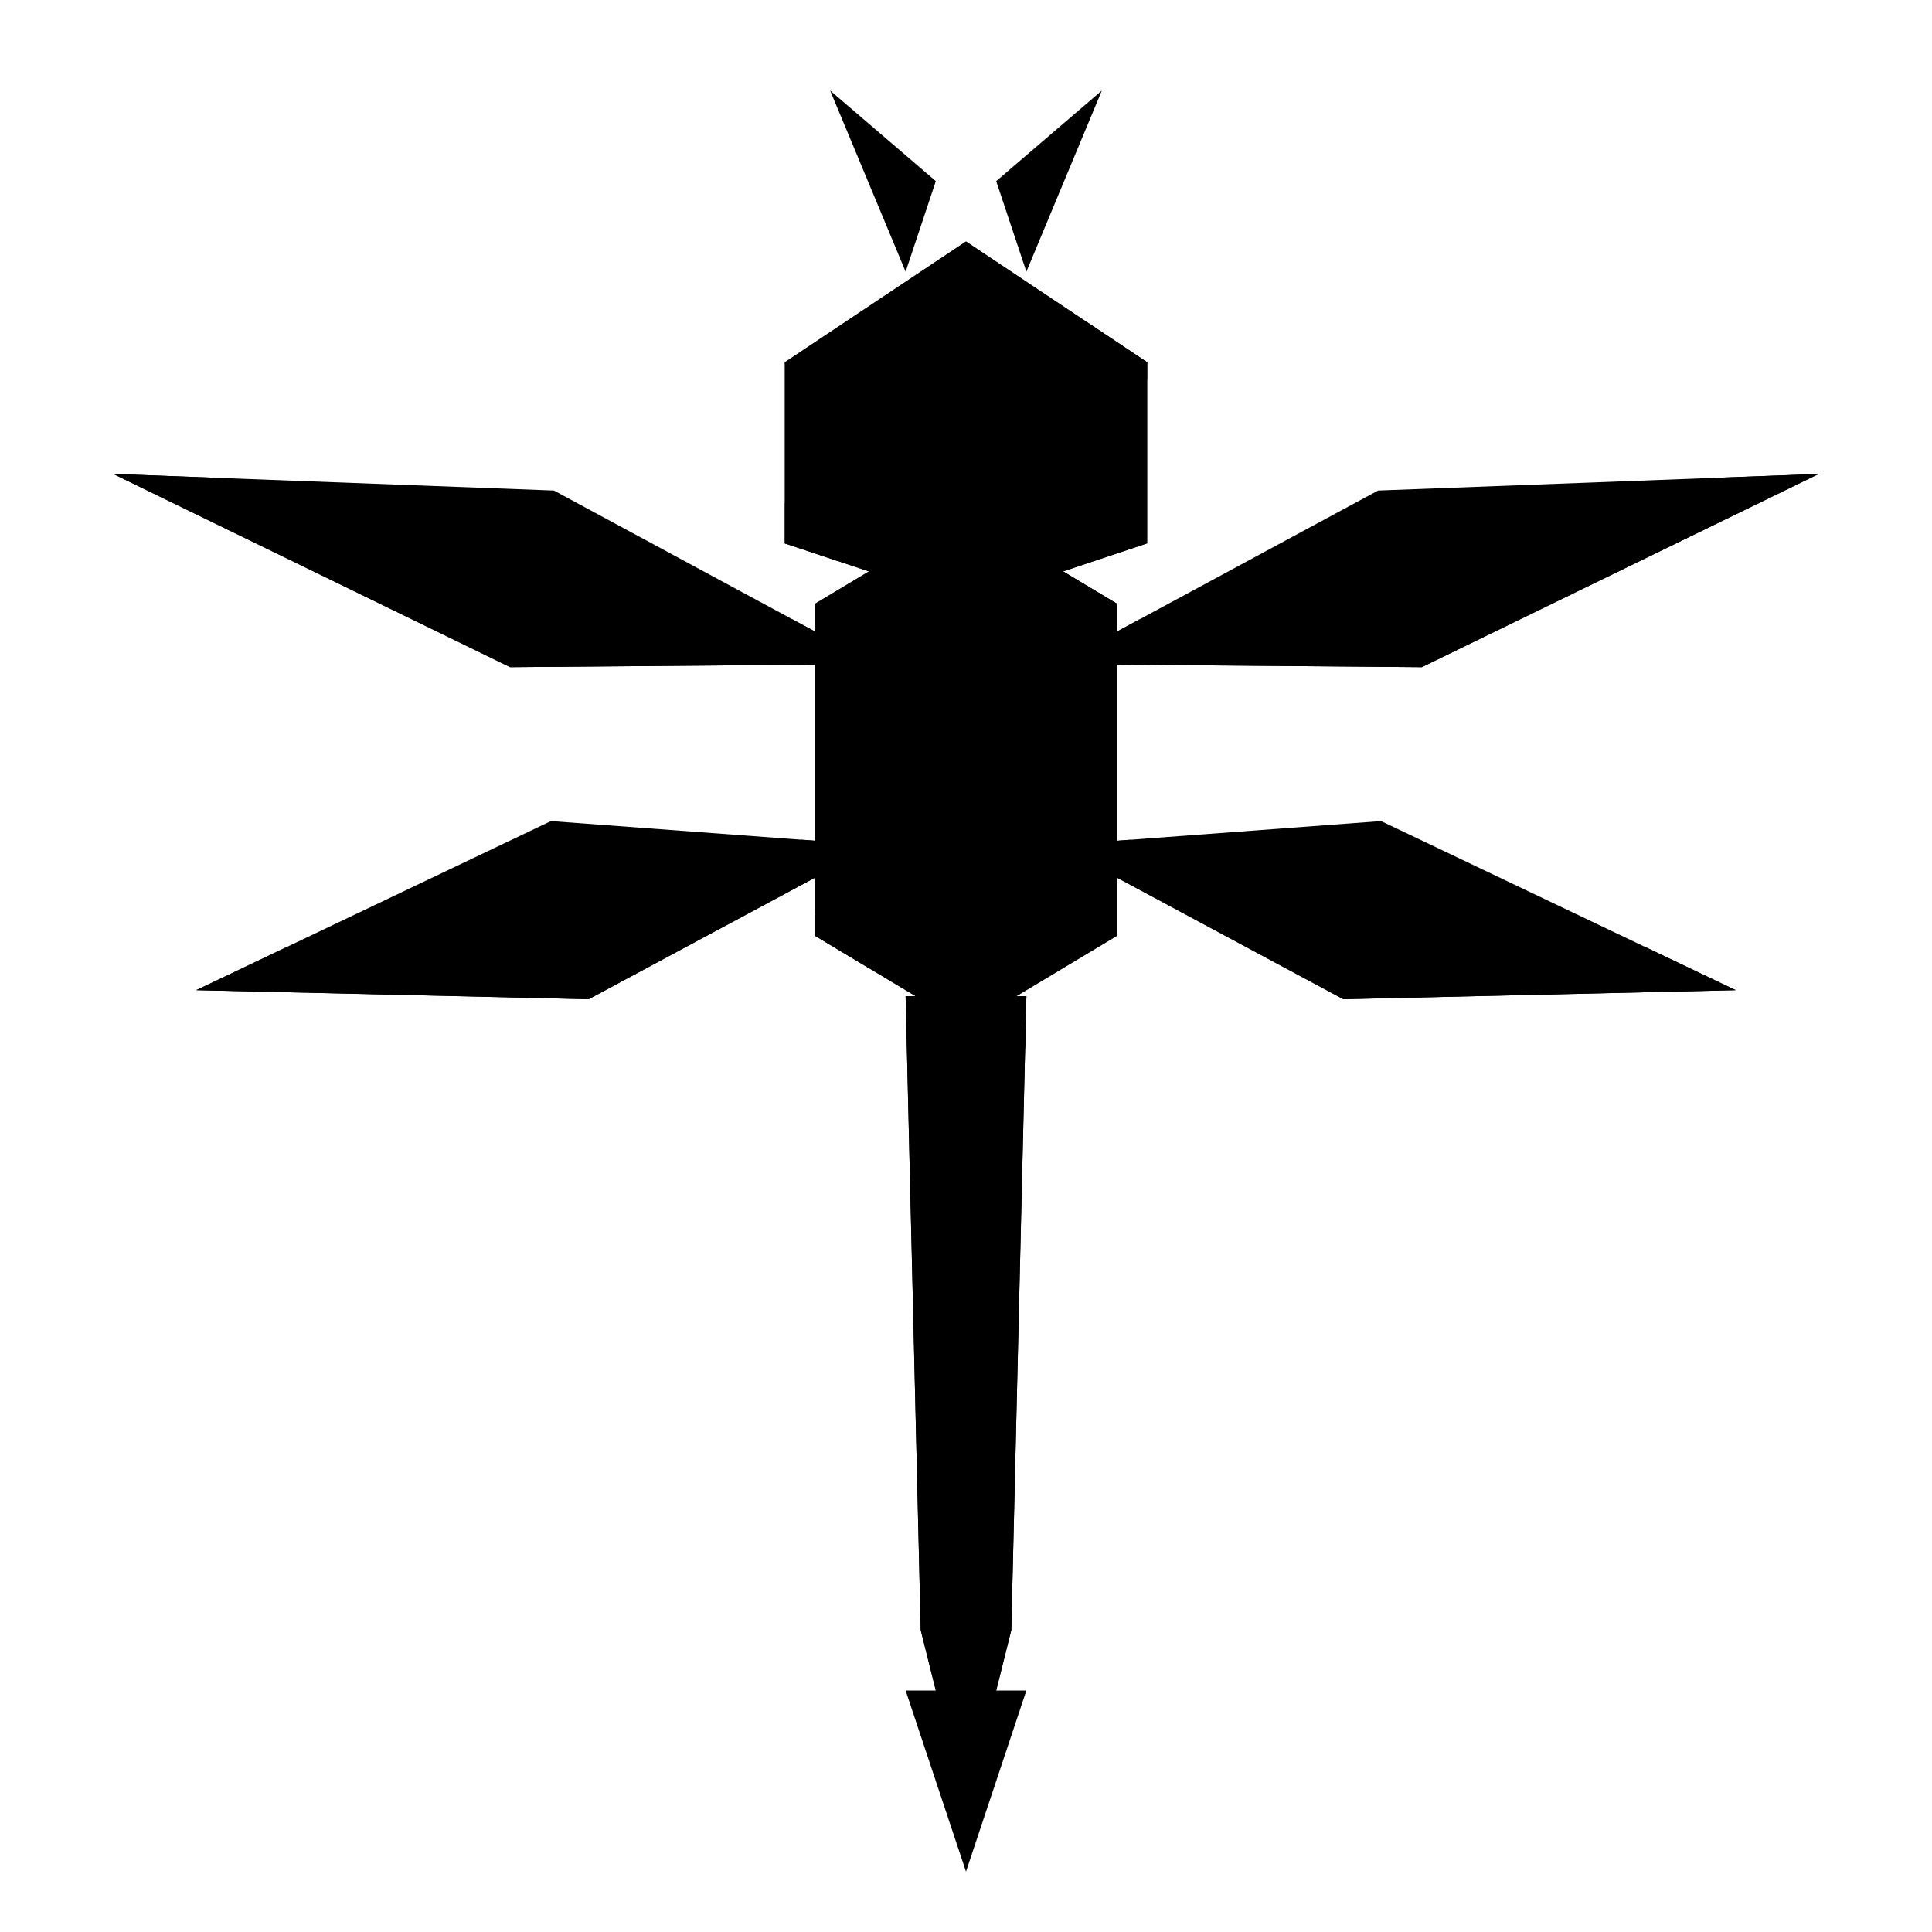
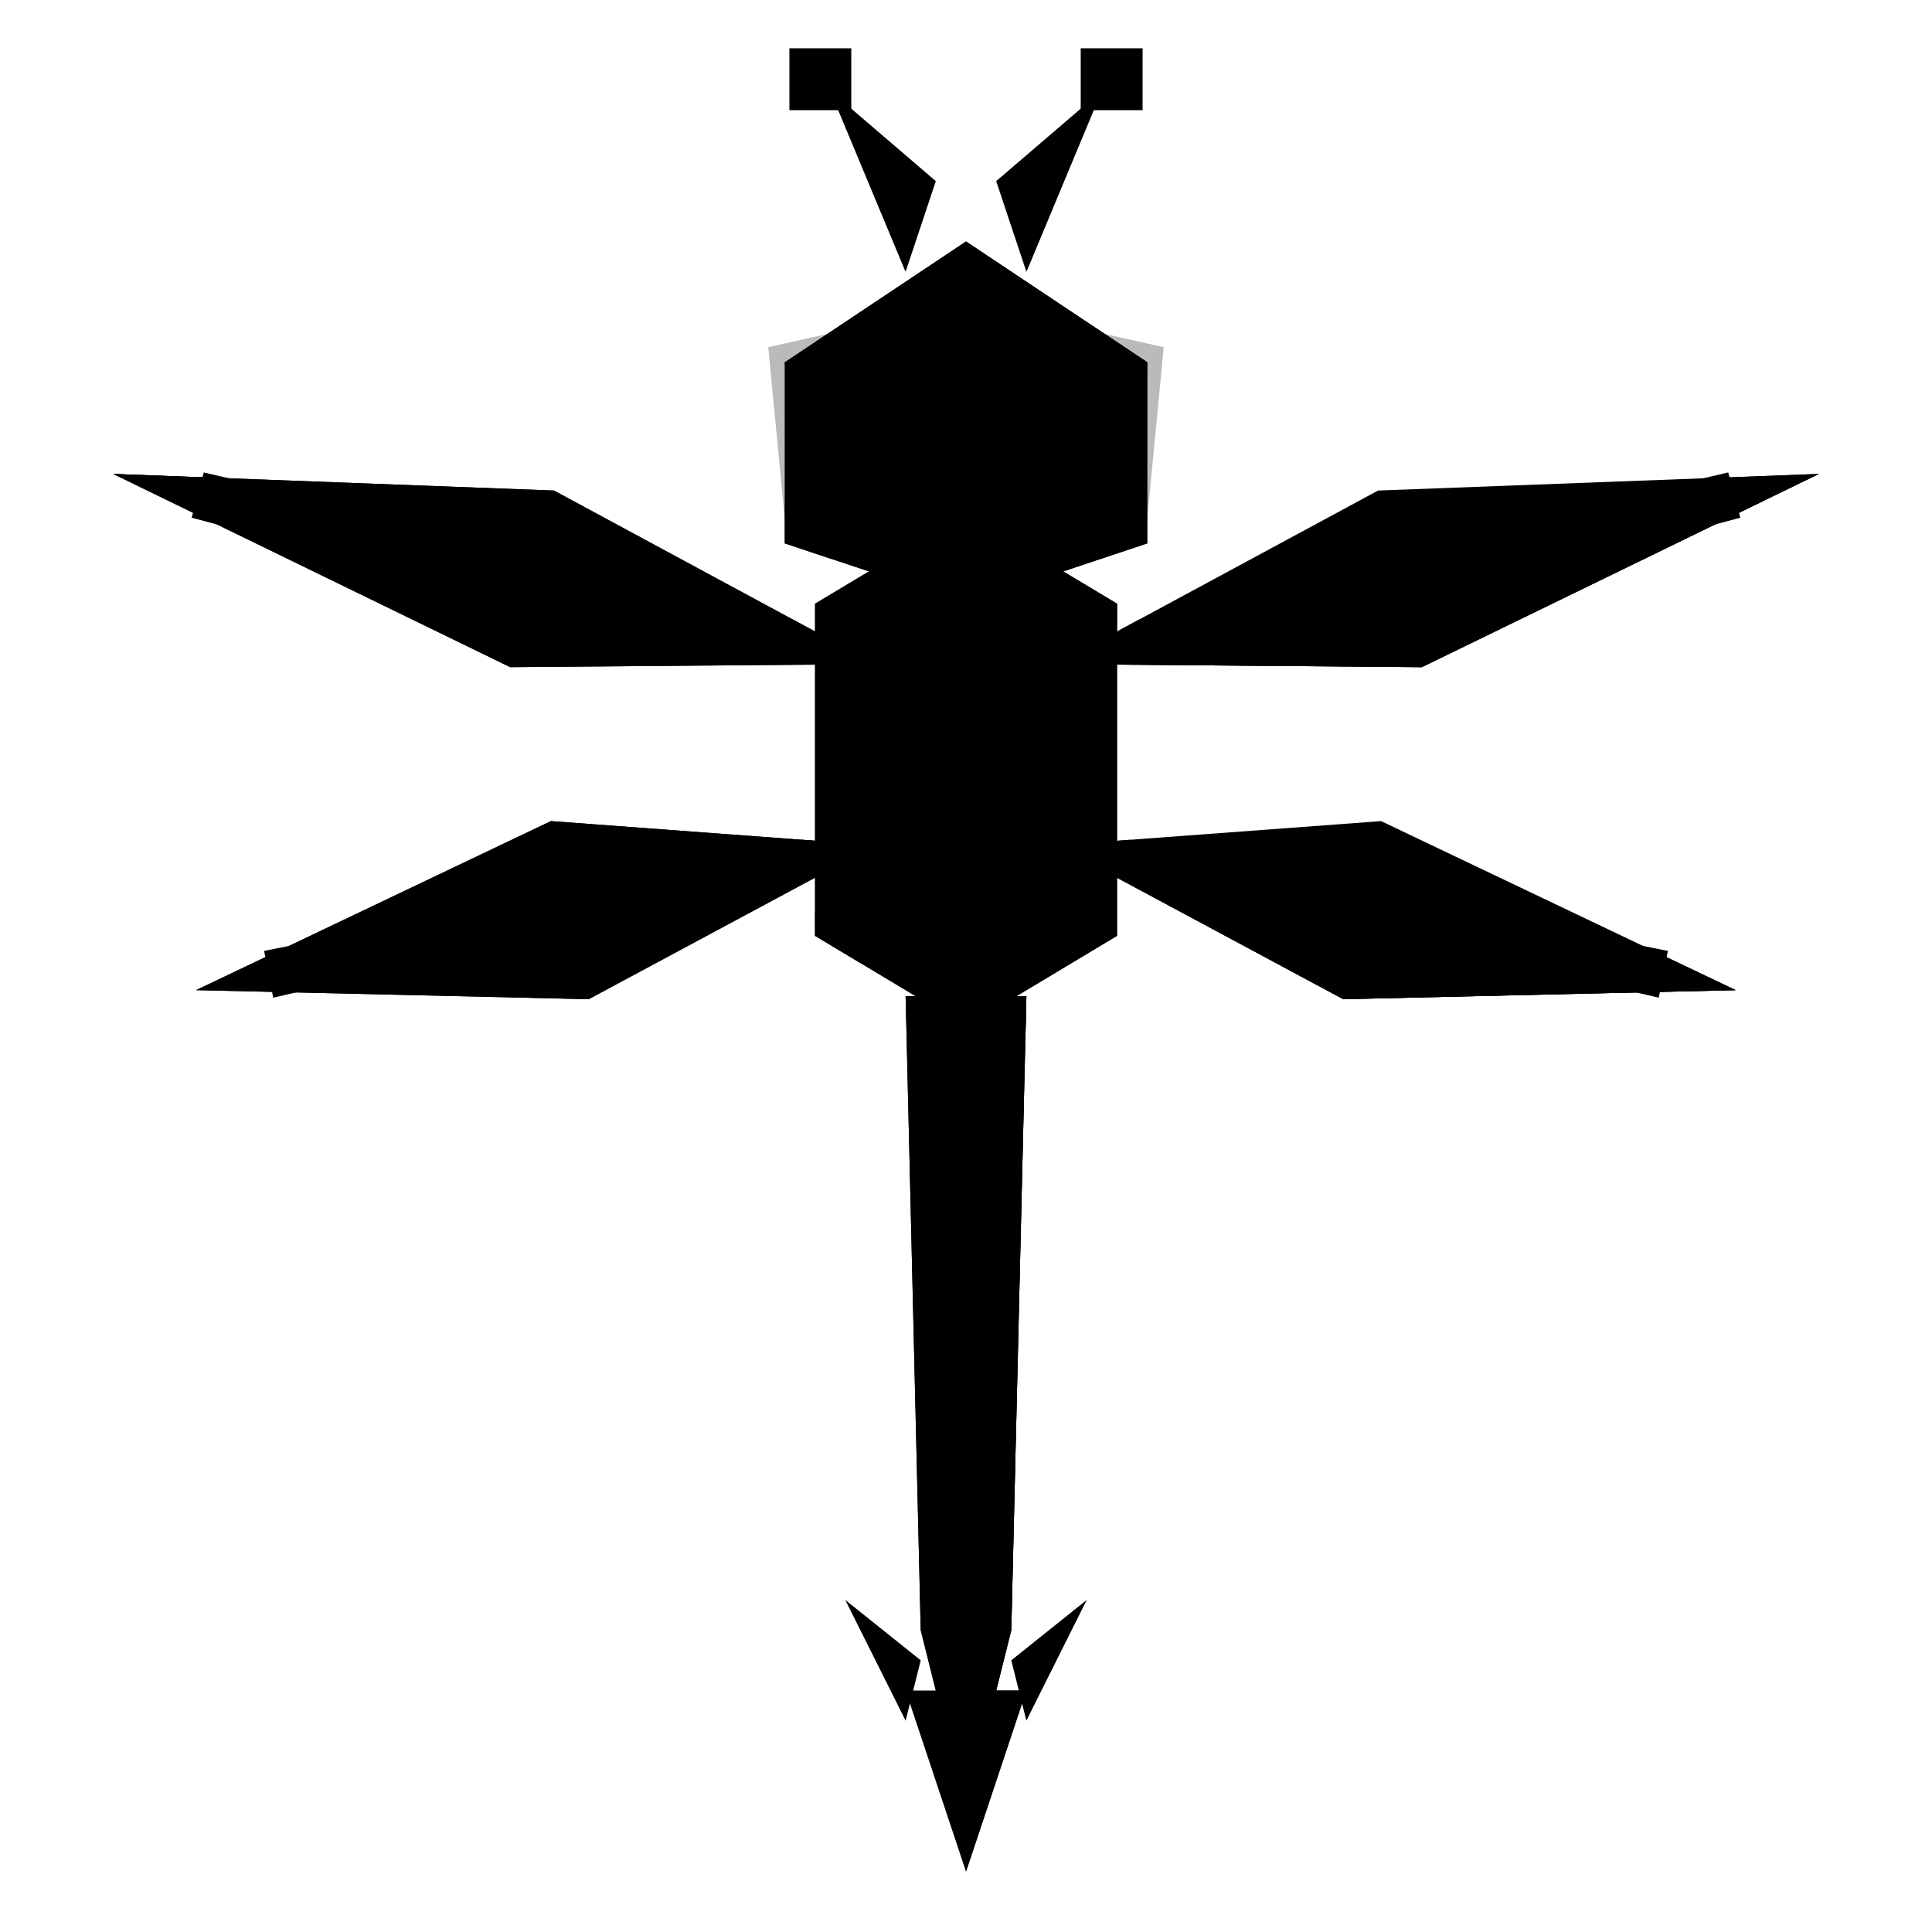
<svg xmlns="http://www.w3.org/2000/svg" width="128" height="128" viewBox="0 0 128 128">
  <defs>
    <filter id="glowS" x="-100%" y="-100%" width="300%" height="300%">
      <feGaussianBlur stdDeviation="2" />
    </filter>
    <filter id="glowM" x="-100%" y="-100%" width="300%" height="300%">
      <feGaussianBlur stdDeviation="5" />
    </filter>
    <filter id="glowL" x="-100%" y="-100%" width="300%" height="300%">
      <feGaussianBlur stdDeviation="12" />
    </filter>
  </defs>
  <g id="base">
-     <clipPath id="c1079">
+     <clipPath id="c169">
      <path d="M58,44 L33.8,44.2 L7.5,31.4 L36.7,32.5 Z" />
    </clipPath>
    <polygon points="58,44 33.8,44.2 7.5,31.4 36.7,32.5" fill="@BILE_HI@" />
-     <clipPath id="c1080">
+     <clipPath id="c170">
      <path d="M70,44 L91.3,32.5 L120.5,31.4 L94.2,44.2 Z" />
    </clipPath>
    <polygon points="70,44 91.3,32.5 120.5,31.4 94.2,44.2" fill="@BILE_HI@" />
-     <clipPath id="c1081">
+     <clipPath id="c171">
      <path d="M58,56 L39,66.2 L13,65.6 L36.5,54.4 Z" />
    </clipPath>
    <polygon points="58,56 39,66.2 13,65.6 36.5,54.4" fill="@BILE_HI@" />
-     <clipPath id="c1082">
+     <clipPath id="c172">
      <path d="M70,56 L91.5,54.4 L115,65.6 L89,66.2 Z" />
    </clipPath>
    <polygon points="70,56 91.5,54.4 115,65.6 89,66.2" fill="@BILE_HI@" />
-     <clipPath id="c1083">
+     <polyline points="55,44 48,38.4 52,40" fill="none" stroke="@INK@" stroke-width="3.4" stroke-linejoin="round" stroke-linecap="round" />
+     <polyline points="55,44 48,38.4 52,40" fill="none" stroke="@BRUISE_HI@" stroke-width="1.4" stroke-linejoin="round" stroke-linecap="round" />
+     <polyline points="55,52 46,48.8 50,54" fill="none" stroke="@INK@" stroke-width="3.4" stroke-linejoin="round" stroke-linecap="round" />
+     <polyline points="55,52 46,48.8 50,54" fill="none" stroke="@BRUISE_HI@" stroke-width="1.4" stroke-linejoin="round" stroke-linecap="round" />
+     <polyline points="55,60 50,59.2 54,68" fill="none" stroke="@INK@" stroke-width="3.4" stroke-linejoin="round" stroke-linecap="round" />
+     <polyline points="55,60 50,59.2 54,68" fill="none" stroke="@BRUISE_HI@" stroke-width="1.4" stroke-linejoin="round" stroke-linecap="round" />
+     <polyline points="73,44 80,38.4 76,40" fill="none" stroke="@INK@" stroke-width="3.4" stroke-linejoin="round" stroke-linecap="round" />
+     <polyline points="73,44 80,38.4 76,40" fill="none" stroke="@BRUISE_HI@" stroke-width="1.4" stroke-linejoin="round" stroke-linecap="round" />
+     <polyline points="73,52 82,48.8 78,54" fill="none" stroke="@INK@" stroke-width="3.4" stroke-linejoin="round" stroke-linecap="round" />
+     <polyline points="73,52 82,48.8 78,54" fill="none" stroke="@BRUISE_HI@" stroke-width="1.4" stroke-linejoin="round" stroke-linecap="round" />
+     <polyline points="73,60 78,59.2 74,68" fill="none" stroke="@INK@" stroke-width="3.4" stroke-linejoin="round" stroke-linecap="round" />
+     <polyline points="73,60 78,59.2 74,68" fill="none" stroke="@BRUISE_HI@" stroke-width="1.4" stroke-linejoin="round" stroke-linecap="round" />
+     <clipPath id="c173">
      <path d="M60,66 L68,66 L67,108 L64,120 L61,108 Z" />
    </clipPath>
    <polygon points="60,66 68,66 67,108 64,120 61,108" fill="@BRUISE@" />
    <polygon points="60,112 68,112 64,124" fill="@MAGENTA@" />
  </g>
  <g id="shadow">
-     <path d="M58,44 L33.8,44.2 L7.5,31.4 L36.7,32.5 Z M58,41 L33.8,41.2 L7.5,28.4 L36.7,29.5 Z" fill="@MOSS@" fill-rule="evenodd" clip-path="url(#c1079)" />
-     <path d="M70,44 L91.3,32.5 L120.5,31.4 L94.2,44.2 Z M70,41 L91.3,29.5 L120.5,28.4 L94.2,41.2 Z" fill="@MOSS@" fill-rule="evenodd" clip-path="url(#c1080)" />
-     <path d="M58,56 L39,66.2 L13,65.6 L36.5,54.4 Z M58,53 L39,63.2 L13,62.6 L36.5,51.4 Z" fill="@MOSS@" fill-rule="evenodd" clip-path="url(#c1081)" />
-     <path d="M70,56 L91.5,54.4 L115,65.6 L89,66.2 Z M70,53 L91.5,51.4 L115,62.6 L89,63.2 Z" fill="@MOSS@" fill-rule="evenodd" clip-path="url(#c1082)" />
-     <path d="M60,66 L68,66 L67,108 L64,120 L61,108 Z M57,66 L65,66 L64,108 L61,120 L58,108 Z" fill="@BRUISE_SH@" fill-rule="evenodd" clip-path="url(#c1083)" />
+     <path d="M58,44 L33.8,44.2 L7.5,31.4 L36.7,32.5 Z M58,41 L33.8,41.2 L7.5,28.4 L36.7,29.5 Z" fill="@MOSS@" fill-rule="evenodd" clip-path="url(#c169)" />
+     <polygon points="58,44 7.5,31.4 36.7,32.5" fill="@MOSS@" clip-path="url(#c169)" />
+     <path d="M70,44 L91.3,32.5 L120.5,31.4 L94.2,44.2 Z M70,41 L91.3,29.5 L120.5,28.4 L94.2,41.2 Z" fill="@MOSS@" fill-rule="evenodd" clip-path="url(#c170)" />
+     <polygon points="70,44 120.5,31.4 94.2,44.2" fill="@MOSS@" clip-path="url(#c170)" />
+     <path d="M58,56 L39,66.2 L13,65.6 L36.5,54.4 Z M58,53 L39,63.2 L13,62.6 L36.5,51.4 Z" fill="@MOSS@" fill-rule="evenodd" clip-path="url(#c171)" />
+     <polygon points="58,56 13,65.6 36.5,54.4" fill="@MOSS@" clip-path="url(#c171)" />
+     <path d="M70,56 L91.5,54.4 L115,65.6 L89,66.2 Z M70,53 L91.5,51.4 L115,62.6 L89,63.2 Z" fill="@MOSS@" fill-rule="evenodd" clip-path="url(#c172)" />
+     <polygon points="70,56 115,65.6 89,66.2" fill="@MOSS@" clip-path="url(#c172)" />
+     <path d="M60,66 L68,66 L67,108 L64,120 L61,108 Z M57,66 L65,66 L64,108 L61,120 L58,108 Z" fill="@BRUISE_SH@" fill-rule="evenodd" clip-path="url(#c173)" />
+     <polygon points="64,66 68,66 67,108 64,120" fill="@BRUISE_SH@" clip-path="url(#c173)" />
+     <polygon points="64,112 68,112 64,124" fill="@MAGENTA_SH@" />
  </g>
  <g id="highlight">
-     <path d="M60,66 L68,66 L67,108 L64,120 L61,108 Z M63.5,69.5 L71.5,69.5 L70.5,111.5 L67.5,123.5 L64.5,111.5 Z" fill="@BRUISE_HI@" fill-rule="evenodd" clip-path="url(#c1083)" />
+     <path d="M60,66 L68,66 L67,108 L64,120 L61,108 Z M63,69 L71,69 L70,111 L67,123 L64,111 Z" fill="@BRUISE_HI@" fill-rule="evenodd" clip-path="url(#c173)" />
  </g>
  <g id="ink">
-     <polygon points="58,44 33.8,44.2 7.5,31.4 36.7,32.5" fill="none" stroke="@INK@" stroke-width="2.2" stroke-linejoin="round" />
-     <polyline points="58,44 7.5,31.4" fill="none" stroke="@INK@" stroke-width="1.1" stroke-linejoin="round" stroke-linecap="round" />
-     <polygon points="70,44 91.3,32.5 120.5,31.4 94.2,44.2" fill="none" stroke="@INK@" stroke-width="2.2" stroke-linejoin="round" />
-     <polyline points="70,44 120.5,31.4" fill="none" stroke="@INK@" stroke-width="1.1" stroke-linejoin="round" stroke-linecap="round" />
-     <polygon points="58,56 39,66.2 13,65.6 36.5,54.4" fill="none" stroke="@INK@" stroke-width="2.2" stroke-linejoin="round" />
-     <polyline points="58,56 13,65.6" fill="none" stroke="@INK@" stroke-width="1.1" stroke-linejoin="round" stroke-linecap="round" />
-     <polygon points="70,56 91.5,54.4 115,65.6 89,66.2" fill="none" stroke="@INK@" stroke-width="2.2" stroke-linejoin="round" />
-     <polyline points="70,56 115,65.6" fill="none" stroke="@INK@" stroke-width="1.1" stroke-linejoin="round" stroke-linecap="round" />
-     <polygon points="60,66 68,66 67,108 64,120 61,108" fill="none" stroke="@INK@" stroke-width="2.5" stroke-linejoin="round" />
-     <polyline points="61,76 67,76" fill="none" stroke="@INK@" stroke-width="1.6" stroke-linejoin="round" stroke-linecap="round" />
-     <polyline points="61,86 67,86" fill="none" stroke="@INK@" stroke-width="1.6" stroke-linejoin="round" stroke-linecap="round" />
-     <polyline points="61,96 67,96" fill="none" stroke="@INK@" stroke-width="1.6" stroke-linejoin="round" stroke-linecap="round" />
-     <polyline points="61,106 67,106" fill="none" stroke="@INK@" stroke-width="1.6" stroke-linejoin="round" stroke-linecap="round" />
+     <polygon points="58,44 33.8,44.2 7.5,31.4 36.7,32.5" fill="none" stroke="@INK@" stroke-width="2.4" stroke-linejoin="round" />
+     <polyline points="58,44 7.5,31.4" fill="none" stroke="@INK@" stroke-width="1.2" stroke-linejoin="round" stroke-linecap="round" />
+     <polyline points="39.4,43.5 41.3,35.7" fill="none" stroke="@INK@" stroke-width="0.9" stroke-linejoin="round" stroke-linecap="round" />
+     <polyline points="26.8,40.2 28.7,32.7" fill="none" stroke="@INK@" stroke-width="0.9" stroke-linejoin="round" stroke-linecap="round" />
+     <polyline points="15.9,36.4 17.3,30.9" fill="none" stroke="@INK@" stroke-width="0.9" stroke-linejoin="round" stroke-linecap="round" />
+     <polygon points="13.5,31.3 16.5,32 15.7,35.1 12.7,34.3" fill="@BRUISE@" />
+     <polygon points="13.5,31.3 16.5,32 15.7,35.1 12.7,34.3" fill="none" stroke="@INK@" stroke-width="0.9" stroke-linejoin="round" />
+     <polygon points="70,44 91.3,32.5 120.5,31.4 94.2,44.2" fill="none" stroke="@INK@" stroke-width="2.4" stroke-linejoin="round" />
+     <polyline points="70,44 120.5,31.4" fill="none" stroke="@INK@" stroke-width="1.2" stroke-linejoin="round" stroke-linecap="round" />
+     <polyline points="86.7,35.7 88.6,43.5" fill="none" stroke="@INK@" stroke-width="0.9" stroke-linejoin="round" stroke-linecap="round" />
+     <polyline points="99.3,32.7 101.2,40.2" fill="none" stroke="@INK@" stroke-width="0.9" stroke-linejoin="round" stroke-linecap="round" />
+     <polyline points="110.7,30.9 112.1,36.4" fill="none" stroke="@INK@" stroke-width="0.9" stroke-linejoin="round" stroke-linecap="round" />
+     <polygon points="115.3,34.3 112.3,35.1 111.5,32 114.5,31.3" fill="@BRUISE@" />
+     <polygon points="115.3,34.3 112.3,35.1 111.5,32 114.5,31.3" fill="none" stroke="@INK@" stroke-width="0.9" stroke-linejoin="round" />
+     <polygon points="58,56 39,66.2 13,65.6 36.5,54.4" fill="none" stroke="@INK@" stroke-width="2.4" stroke-linejoin="round" />
+     <polyline points="58,56 13,65.6" fill="none" stroke="@INK@" stroke-width="1.2" stroke-linejoin="round" stroke-linecap="round" />
+     <polyline points="43.1,63.3 41.4,55.4" fill="none" stroke="@INK@" stroke-width="0.9" stroke-linejoin="round" stroke-linecap="round" />
+     <polyline points="31.8,65.5 30.2,58" fill="none" stroke="@INK@" stroke-width="0.9" stroke-linejoin="round" stroke-linecap="round" />
+     <polyline points="21.7,66.6 20.5,61.1" fill="none" stroke="@INK@" stroke-width="0.9" stroke-linejoin="round" stroke-linecap="round" />
+     <polygon points="17.5,63 20.5,62.4 21.1,65.4 18.1,66.1" fill="@BRUISE@" />
+     <polygon points="17.5,63 20.5,62.4 21.1,65.4 18.1,66.1" fill="none" stroke="@INK@" stroke-width="0.9" stroke-linejoin="round" />
+     <polygon points="70,56 91.5,54.4 115,65.6 89,66.2" fill="none" stroke="@INK@" stroke-width="2.4" stroke-linejoin="round" />
+     <polyline points="70,56 115,65.6" fill="none" stroke="@INK@" stroke-width="1.2" stroke-linejoin="round" stroke-linecap="round" />
+     <polyline points="86.6,55.4 84.9,63.3" fill="none" stroke="@INK@" stroke-width="0.9" stroke-linejoin="round" stroke-linecap="round" />
+     <polyline points="97.8,58 96.2,65.5" fill="none" stroke="@INK@" stroke-width="0.9" stroke-linejoin="round" stroke-linecap="round" />
+     <polyline points="107.5,61.1 106.3,66.6" fill="none" stroke="@INK@" stroke-width="0.9" stroke-linejoin="round" stroke-linecap="round" />
+     <polygon points="109.9,66.1 106.9,65.4 107.5,62.4 110.5,63" fill="@BRUISE@" />
+     <polygon points="109.9,66.1 106.9,65.4 107.5,62.4 110.5,63" fill="none" stroke="@INK@" stroke-width="0.9" stroke-linejoin="round" />
+     <polygon points="60,66 68,66 67,108 64,120 61,108" fill="none" stroke="@INK@" stroke-width="2.8" stroke-linejoin="round" />
+     <polyline points="60.5,74 67.5,74" fill="none" stroke="@INK@" stroke-width="1.5" stroke-linejoin="round" stroke-linecap="round" />
+     <polygon points="64.8,76.7 64.8,78.3 63.2,78.3 63.2,76.7" fill="@BILE_LIGHT@" />
+     <polyline points="60.5,82 67.5,82" fill="none" stroke="@INK@" stroke-width="1.5" stroke-linejoin="round" stroke-linecap="round" />
+     <polygon points="64.8,84.7 64.8,86.3 63.2,86.3 63.2,84.7" fill="@BILE_LIGHT@" />
+     <polyline points="60.5,90 67.5,90" fill="none" stroke="@INK@" stroke-width="1.5" stroke-linejoin="round" stroke-linecap="round" />
+     <polygon points="64.8,92.7 64.8,94.3 63.2,94.3 63.2,92.7" fill="@BILE_LIGHT@" />
+     <polyline points="60.5,98 67.5,98" fill="none" stroke="@INK@" stroke-width="1.5" stroke-linejoin="round" stroke-linecap="round" />
+     <polygon points="64.8,100.7 64.8,102.3 63.2,102.3 63.2,100.7" fill="@BILE_LIGHT@" />
+     <polyline points="60.5,106 67.5,106" fill="none" stroke="@INK@" stroke-width="1.5" stroke-linejoin="round" stroke-linecap="round" />
+     <polygon points="64.8,108.7 64.8,110.3 63.2,110.3 63.2,108.7" fill="@BILE_LIGHT@" />
    <polygon points="60,112 68,112 64,124" fill="none" stroke="@INK@" stroke-width="1.8" stroke-linejoin="round" />
+     <polygon points="61,110 56,106 60,114" fill="@BONE@" />
+     <polygon points="61,110 56,106 60,114" fill="none" stroke="@INK@" stroke-width="1" stroke-linejoin="round" />
+     <polygon points="67,110 72,106 68,114" fill="@BONE@" />
+     <polygon points="67,110 72,106 68,114" fill="none" stroke="@INK@" stroke-width="1" stroke-linejoin="round" />
  </g>
  <g id="detail">
-     <clipPath id="c1084">
+     <clipPath id="c174">
      <path d="M64,34 L74,40 L74,62 L64,68 L54,62 L54,40 Z" />
    </clipPath>
    <polygon points="64,34 74,40 74,62 64,68 54,62 54,40" fill="@BRUISE@" />
-     <path d="M64,34 L74,40 L74,62 L64,68 L54,62 L54,40 Z M60,30 L70,36 L70,58 L60,64 L50,58 L50,36 Z" fill="@BRUISE_SH@" fill-rule="evenodd" clip-path="url(#c1084)" />
-     <path d="M64,34 L74,40 L74,62 L64,68 L54,62 L54,40 Z M67.5,37.5 L77.5,43.5 L77.5,65.5 L67.5,71.5 L57.5,65.5 L57.5,43.5 Z" fill="@BRUISE_HI@" fill-rule="evenodd" clip-path="url(#c1084)" />
+     <path d="M64,34 L74,40 L74,62 L64,68 L54,62 L54,40 Z M60,30 L70,36 L70,58 L60,64 L50,58 L50,36 Z" fill="@BRUISE_SH@" fill-rule="evenodd" clip-path="url(#c174)" />
+     <path d="M64,34 L74,40 L74,62 L64,68 L54,62 L54,40 Z M67,37 L77,43 L77,65 L67,71 L57,65 L57,43 Z" fill="@BRUISE_HI@" fill-rule="evenodd" clip-path="url(#c174)" />
+     <polygon points="64,34 74,40 74,62 64,68" fill="@BRUISE_SH@" clip-path="url(#c174)" />
    <polygon points="64,34 74,40 74,62 64,68 54,62 54,40" fill="none" stroke="@INK@" stroke-width="4" stroke-linejoin="round" />
-     <clipPath id="c1085">
+     <polygon points="56,44 64,41 72,44 72,47.3 64,44.3 56,47.3" fill="@BRUISE_HI@" />
+     <polygon points="64,41 72,44 72,47.3 64,44.3" fill="@BRUISE_SH@" />
+     <polygon points="56,44 64,41 72,44 72,47.3 64,44.3 56,47.3" fill="none" stroke="@INK@" stroke-width="1.3" stroke-linejoin="round" />
+     <polygon points="56,50.6 64,47.6 72,50.6 72,53.9 64,50.9 56,53.9" fill="@BRUISE_HI@" />
+     <polygon points="64,47.6 72,50.6 72,53.9 64,50.9" fill="@BRUISE_SH@" />
+     <polygon points="56,50.6 64,47.6 72,50.6 72,53.9 64,50.9 56,53.9" fill="none" stroke="@INK@" stroke-width="1.3" stroke-linejoin="round" />
+     <polygon points="64,55 68.3,57.5 68.3,62.5 64,65 59.7,62.5 59.7,57.5" fill="@INK@" />
+     <polyline points="55,42 55,58" fill="none" stroke="@BONE@" stroke-width="1.3" stroke-linejoin="round" stroke-linecap="round" />
+     <clipPath id="c175">
      <path d="M64,16 L76,24 L76,36 L64,40 L52,36 L52,24 Z" />
    </clipPath>
    <polygon points="64,16 76,24 76,36 64,40 52,36 52,24" fill="@BILE@" />
-     <path d="M64,16 L76,24 L76,36 L64,40 L52,36 L52,24 Z M60,12 L72,20 L72,32 L60,36 L48,32 L48,20 Z" fill="@BILE_SH@" fill-rule="evenodd" clip-path="url(#c1085)" />
-     <path d="M64,16 L76,24 L76,36 L64,40 L52,36 L52,24 Z M67.5,19.5 L79.5,27.5 L79.5,39.5 L67.5,43.5 L55.5,39.5 L55.5,27.5 Z" fill="@BILE_HI@" fill-rule="evenodd" clip-path="url(#c1085)" />
+     <path d="M64,16 L76,24 L76,36 L64,40 L52,36 L52,24 Z M60,12 L72,20 L72,32 L60,36 L48,32 L48,20 Z" fill="@BILE_SH@" fill-rule="evenodd" clip-path="url(#c175)" />
+     <path d="M64,16 L76,24 L76,36 L64,40 L52,36 L52,24 Z M67,19 L79,27 L79,39 L67,43 L55,39 L55,27 Z" fill="@BILE_HI@" fill-rule="evenodd" clip-path="url(#c175)" />
+     <polygon points="64,16 76,24 76,36 64,40" fill="@BILE_SH@" clip-path="url(#c175)" />
    <polygon points="64,16 76,24 76,36 64,40 52,36 52,24" fill="none" stroke="@INK@" stroke-width="4" stroke-linejoin="round" />
+     <polyline points="60,18 54.3,5.2" fill="none" stroke="@INK@" stroke-width="2.6" stroke-linejoin="round" stroke-linecap="round" />
+     <polyline points="60,18 54.3,5.2" fill="none" stroke="@GUN_HI@" stroke-width="1.1" stroke-linejoin="round" stroke-linecap="round" />
+     <polygon points="56.4,3.2 56.4,7.3 52.3,7.3 52.3,3.2" fill="@INK@" />
    <polygon points="60,18 55,6 62,12" fill="@BONE@" />
+     <polygon points="60,18 55,6 58.5,12" fill="@FLASH_SH@" />
    <polygon points="60,18 55,6 62,12" fill="none" stroke="@INK@" stroke-width="1.4" stroke-linejoin="round" />
    <polygon points="61,22 52,24 53,34 60,34" fill="@INK@" />
+     <polyline points="68,18 73.7,5.2" fill="none" stroke="@INK@" stroke-width="2.6" stroke-linejoin="round" stroke-linecap="round" />
+     <polyline points="68,18 73.7,5.2" fill="none" stroke="@GUN_HI@" stroke-width="1.1" stroke-linejoin="round" stroke-linecap="round" />
+     <polygon points="75.7,3.2 75.7,7.3 71.6,7.3 71.6,3.2" fill="@INK@" />
    <polygon points="68,18 73,6 66,12" fill="@BONE@" />
+     <polygon points="68,18 73,6 69.5,12" fill="@FLASH_SH@" />
    <polygon points="68,18 73,6 66,12" fill="none" stroke="@INK@" stroke-width="1.4" stroke-linejoin="round" />
    <polygon points="67,22 76,24 75,34 68,34" fill="@INK@" />
+     <polyline points="53,25 62,18" fill="none" stroke="@BONE@" stroke-width="1.3" stroke-linejoin="round" stroke-linecap="round" />
  </g>
  <g id="glow">
+     <polygon points="64,55.8 67.7,57.9 67.7,62.1 64,64.2 60.3,62.1 60.3,57.9" fill="@BILE_LIGHT@" opacity="0.29" />
+     <polygon points="64,57.6 66.1,58.8 66.1,61.2 64,62.4 61.9,61.2 61.9,58.8" fill="@BILE_LIGHT@" />
+     <polygon points="64,59.1 64.8,59.5 64.8,60.5 64,60.9 63.2,60.5 63.2,59.5" fill="@BONE@" />
+     <polygon points="55.4,4.1 55.4,6.3 53.2,6.3 53.2,4.1" fill="@BILE_LIGHT@" />
+     <polygon points="62.1,20.5 50.9,23 52.1,35.5 60.9,35.5" fill="@BILE_LIGHT@" opacity="0.27" />
    <polygon points="59.7,23.7 53.3,25.1 54,32.3 59,32.3" fill="@BILE_LIGHT@" />
+     <polygon points="58.1,26.4 58.1,29.6 54.9,29.6 54.9,26.4" fill="@BONE@" />
+     <polygon points="58,25.1 58.8,25.5 58.8,26.5 58,26.9 57.2,26.5 57.2,25.5" fill="@INK@" />
+     <polygon points="55,29.1 55.8,29.5 55.8,30.5 55,30.9 54.2,30.5 54.2,29.5" fill="@INK@" />
+     <polygon points="58,30.1 58.8,30.5 58.8,31.5 58,31.9 57.2,31.5 57.2,30.5" fill="@INK@" />
+     <polygon points="74.8,4.1 74.8,6.3 72.6,6.3 72.6,4.1" fill="@BILE_LIGHT@" />
+     <polygon points="65.9,20.5 77.1,23 75.9,35.5 67.1,35.5" fill="@BILE_LIGHT@" opacity="0.27" />
    <polygon points="68.3,23.7 74.7,25.1 74,32.3 69,32.3" fill="@BILE_LIGHT@" />
+     <polygon points="73.1,26.4 73.1,29.6 69.9,29.6 69.9,26.4" fill="@BONE@" />
+     <polygon points="70,25.1 70.8,25.5 70.8,26.5 70,26.9 69.2,26.5 69.2,25.5" fill="@INK@" />
+     <polygon points="73,29.1 73.8,29.5 73.8,30.5 73,30.9 72.2,30.5 72.2,29.5" fill="@INK@" />
+     <polygon points="70,30.1 70.8,30.5 70.8,31.5 70,31.9 69.2,31.5 69.2,30.5" fill="@INK@" />
  </g>
</svg>
